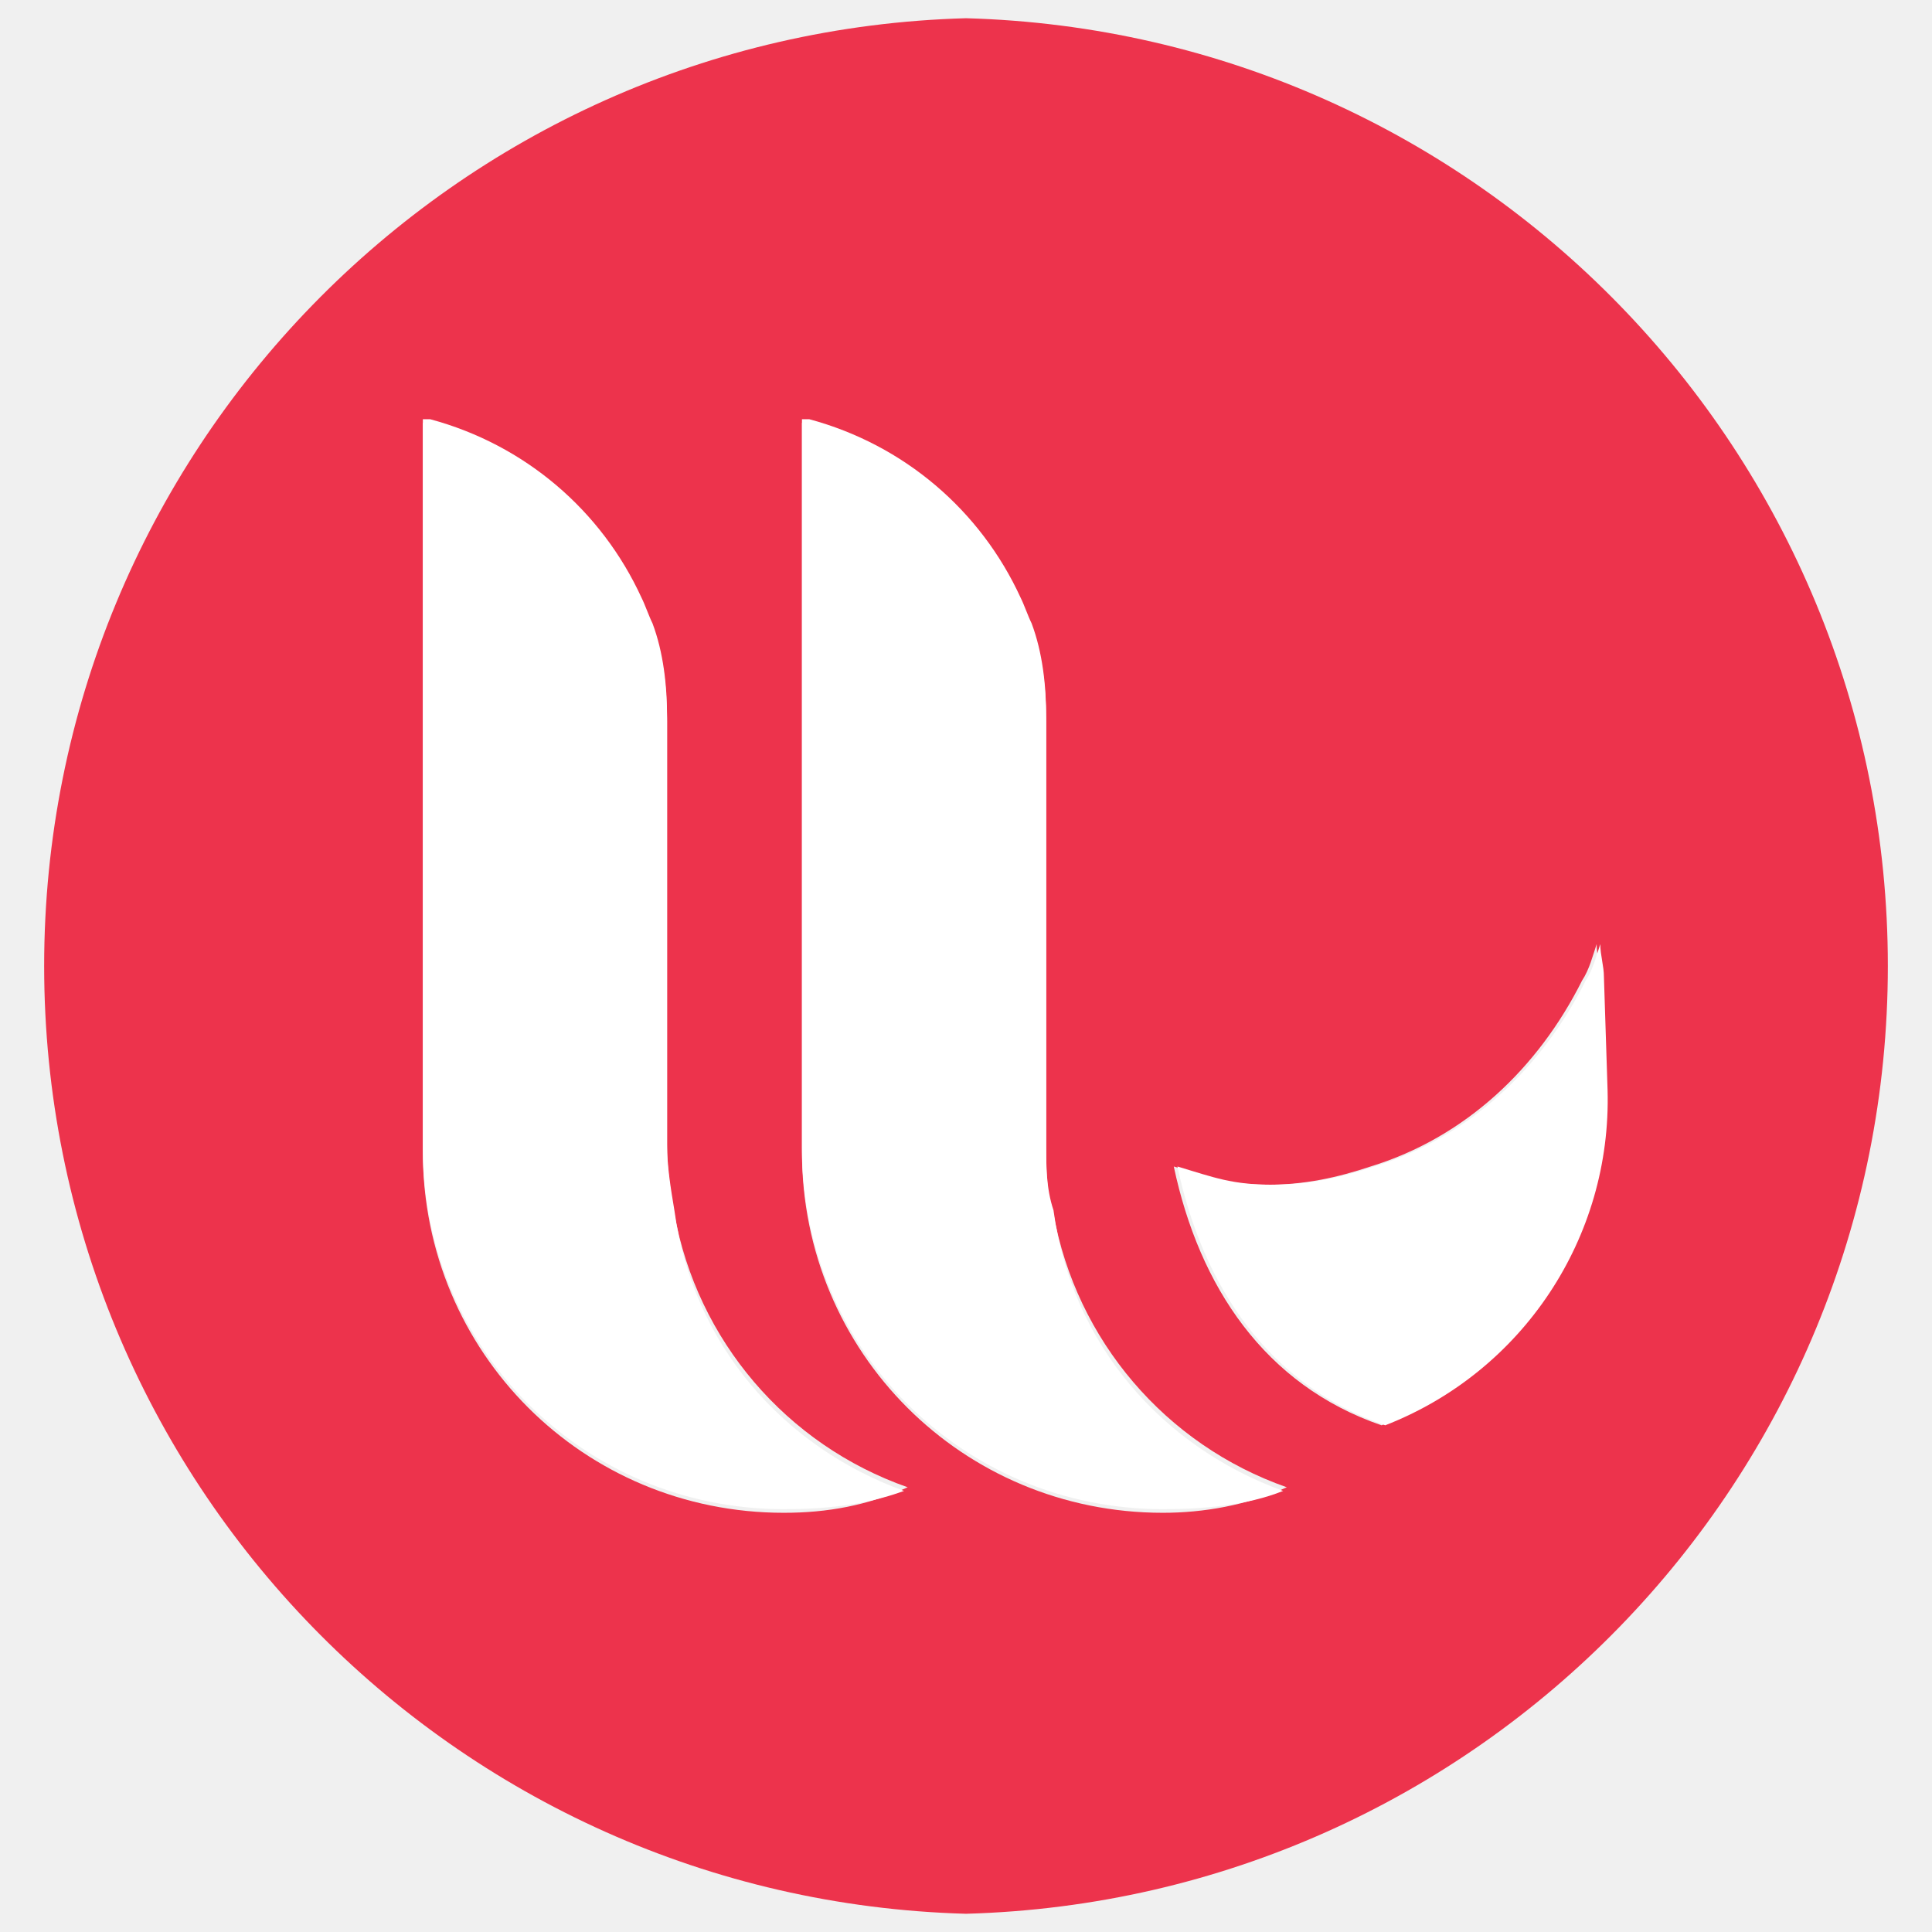
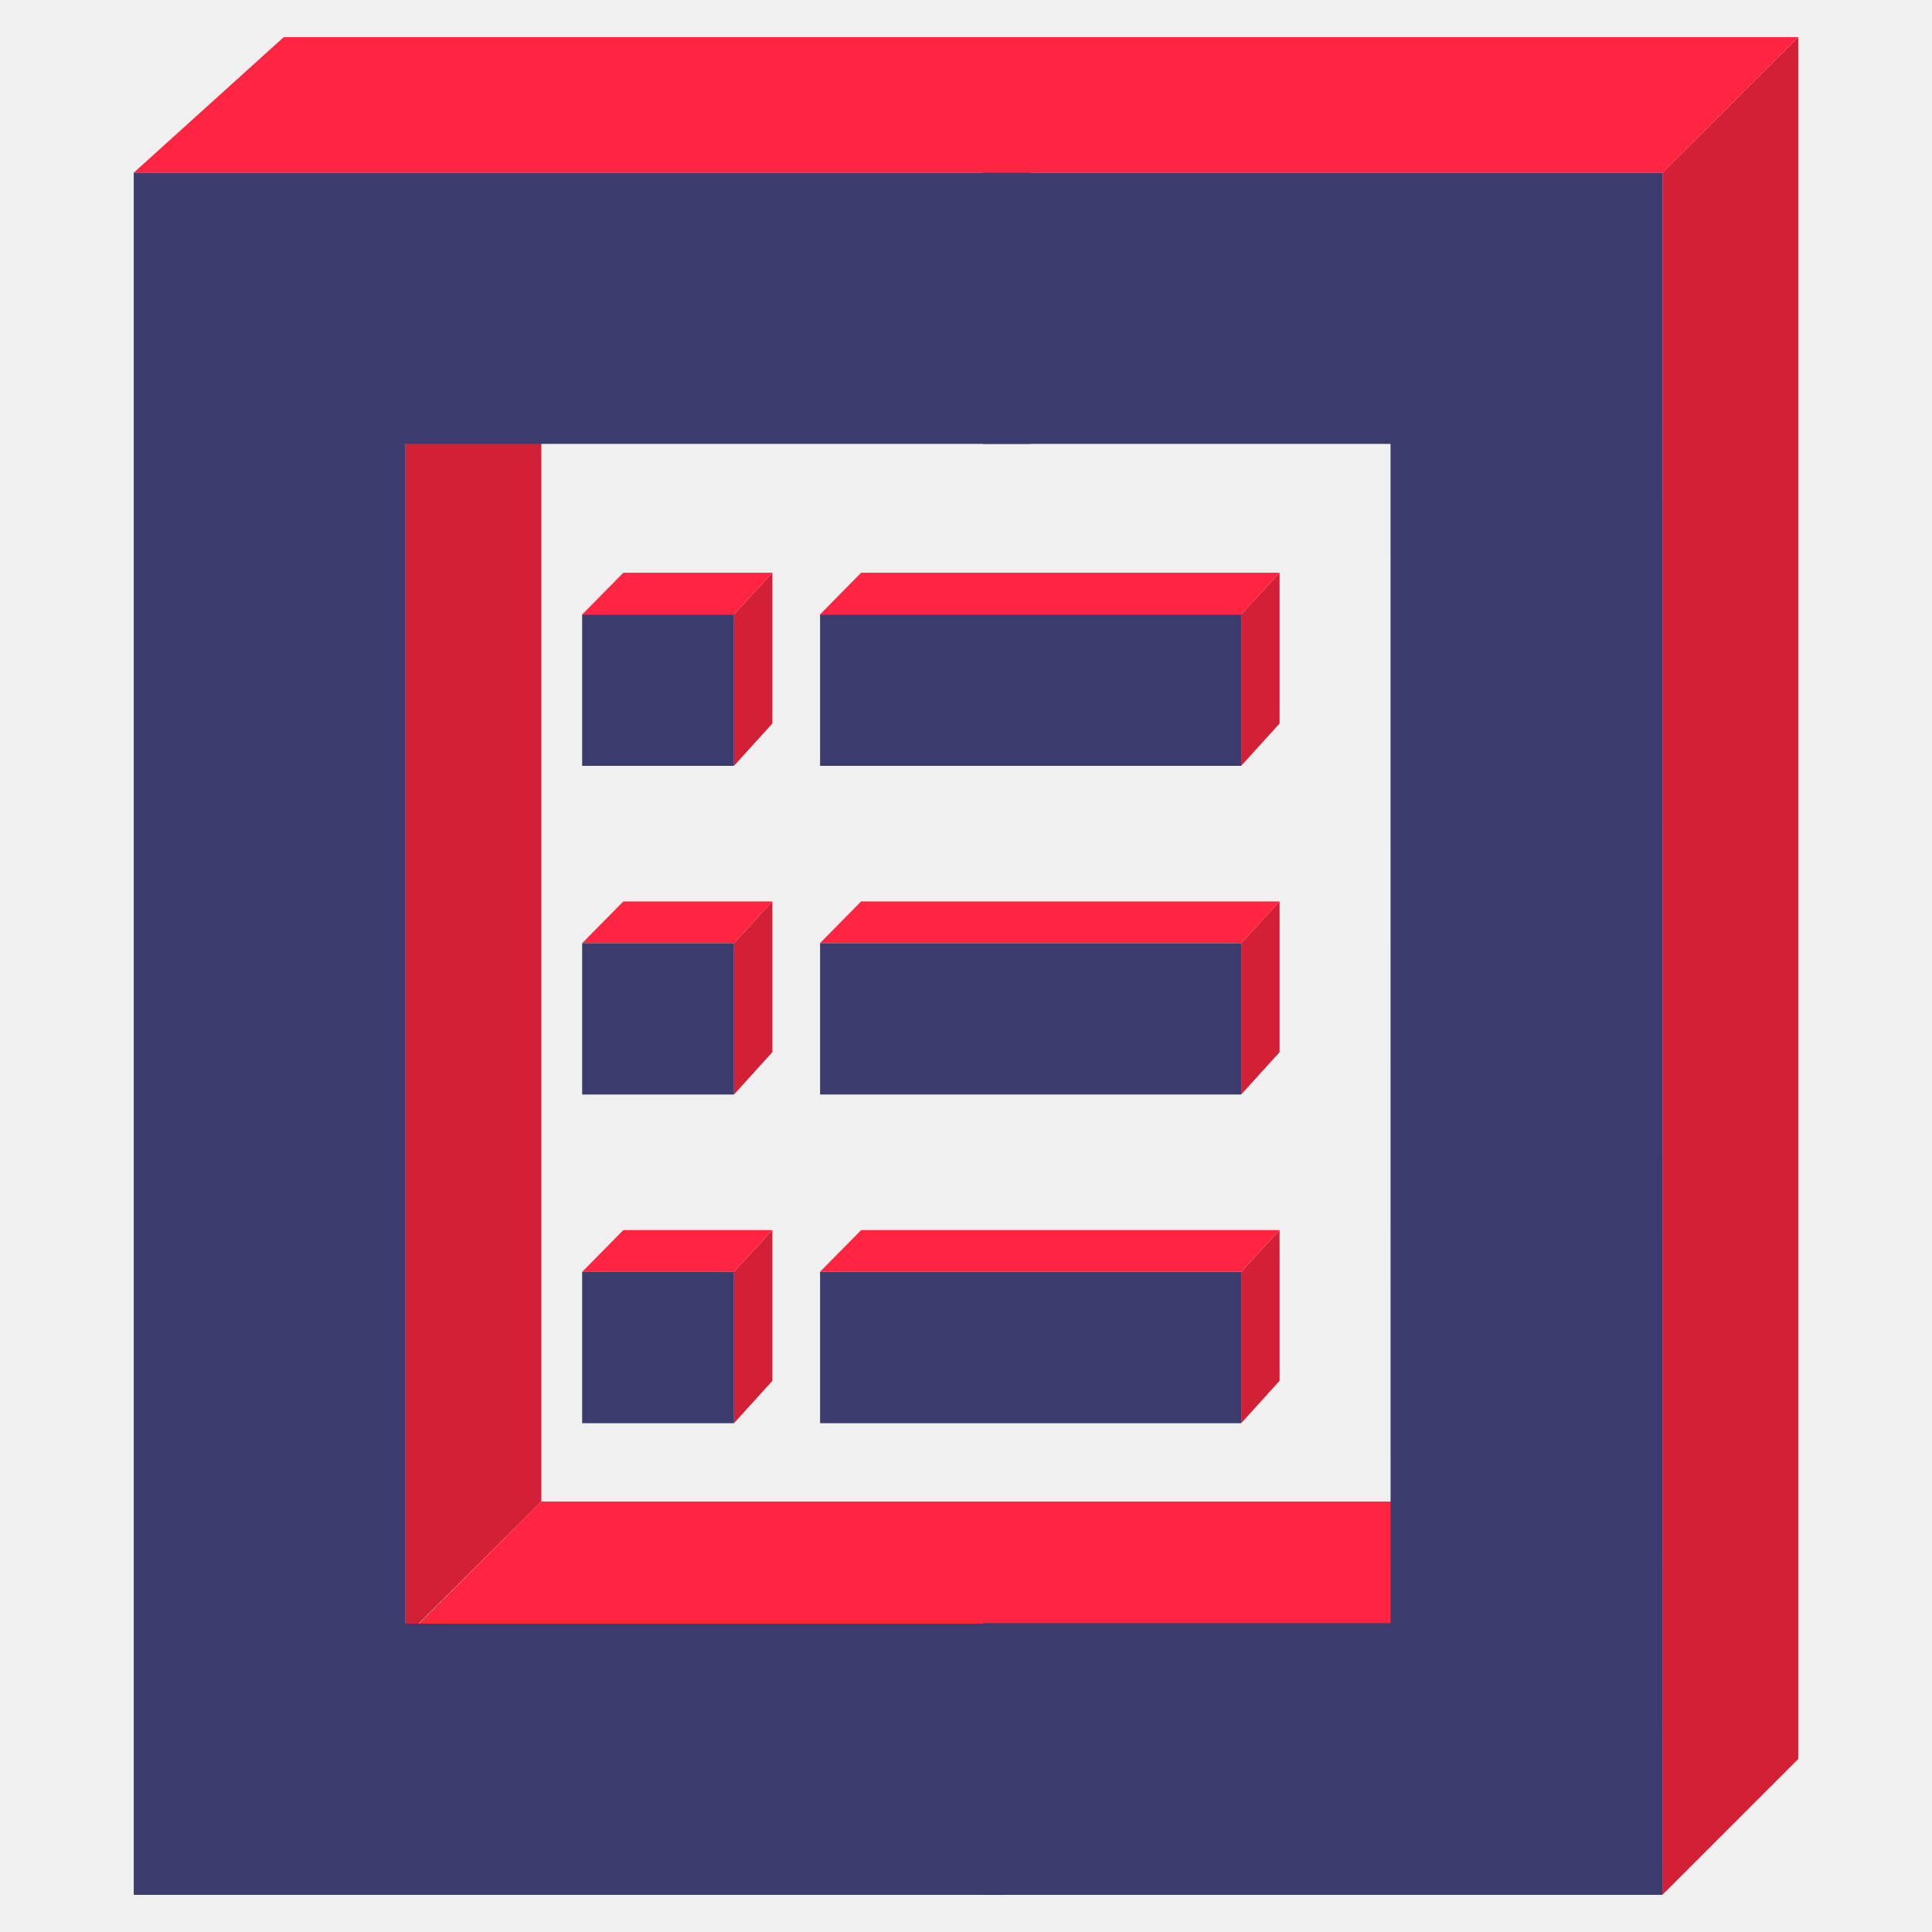
- <svg xmlns="http://www.w3.org/2000/svg" viewBox="0 0 53 53">
-   <path fill="#ed334c" d="M26.5.5a26.01 26.01 0 000 52 26.01 26.01 0 000-52zm-5 41c-5.5 0-9.9-4.4-9.9-9.9v-20h.2c2.6.7 4.7 2.5 5.8 4.9.1.2.2.5.3.7.3.8.4 1.7.4 2.6v11.7c0 .6.1 1.2.2 1.8a9.8 9.8 0 006.4 7.5c-1.1.5-2.2.7-3.4.7zm10.4 0c-5.5 0-9.9-4.4-9.9-9.9v-20h.2c2.6.7 4.7 2.5 5.8 4.9.1.2.2.5.3.7.3.8.4 1.7.4 2.6v11.7c0 .6 0 1.2.2 1.8a9.8 9.8 0 006.4 7.5c-1.1.5-2.3.7-3.4.7zm9.9-5.2a10 10 0 01-3.9 2.8c-3.2-1.1-5-3.8-5.7-7.1 1 .3 1.5.5 2.6.5 1 0 1.9-.2 2.8-.5 2.6-.8 4.6-2.7 5.8-5.1.2-.3.3-.7.4-1 0 .3.1.6.1.9l.1 3.1c.2 2.4-.7 4.7-2.2 6.4z" />
-   <path fill="#FFF" d="M44.1 29.9a9.58 9.58 0 01-6.1 9.2c-3.2-1.1-5-3.8-5.7-7.1 1 .3 1.5.5 2.6.5 1 0 1.9-.2 2.8-.5 2.6-.8 4.6-2.7 5.8-5.1.2-.3.3-.7.4-1 0 .3.1.6.1.9l.1 3.1z" />
-   <path fill="#FFF" d="M35.2 40.9c-1 .4-2.2.5-3.3.5-5.5 0-9.9-4.4-9.9-9.9v-20h.2c2.6.7 4.7 2.5 5.8 4.9.1.2.2.5.3.7.3.8.4 1.7.4 2.6v11.7c0 .6 0 1.2.2 1.8.5 3.7 3 6.5 6.3 7.7z" />
-   <path fill="#FFF" d="M24.8 40.9c-1.1.4-2.2.5-3.3.5-5.5 0-9.9-4.4-9.9-9.9v-20h.2c2.6.7 4.7 2.5 5.8 4.9.1.2.2.5.3.7.3.8.4 1.7.4 2.6v11.7c0 .6.1 1.2.2 1.8.5 3.7 3 6.5 6.3 7.7z" />
+ <svg xmlns="http://www.w3.org/2000/svg" width="520" height="520">
+   <g fill="none" fill-rule="evenodd">
+     <path fill="#D22136" fill-rule="nonzero" d="M145.702 404.144V108.52h-36.556v331.997zM447.444 46.478 484 10v463.43L447.427 510" />
+     <path fill="#FF2540" fill-rule="nonzero" d="M109.137 440.623H372.47l36.75-36.479H145.694zM36 46.478 76.364 10H484l-36.556 36.478z" />
+     <path fill="#3B3B6D" fill-rule="nonzero" d="M36 46.478h241.38v72.99H109.146V437.01h160.92V510H36z" />
+     <path fill="#D22136" fill-rule="nonzero" d="m197.558 165.392 10.334-11.237v40.564l-10.334 11.405" />
+     <path fill="#FF2540" fill-rule="nonzero" d="m167.774 154.155-11.084 11.236h40.868l10.334-11.236" />
+     <path fill="#3B3B6D" d="M156.69 165.392h40.868v40.733H156.69z" />
+     <path fill="#D22136" fill-rule="nonzero" d="m334.068 165.392 10.334-11.237v40.564l-10.334 11.405" />
+     <path fill="#FF2540" fill-rule="nonzero" d="m231.776 154.155-11.084 11.236h113.376l10.334-11.236" />
+     <path fill="#3B3B6D" d="M220.722 165.392h113.346v40.732H220.723z" />
+     <path fill="#D22136" fill-rule="nonzero" d="m334.068 253.856 10.334-11.237v40.564l-10.334 11.405" />
+     <path fill="#FF2540" fill-rule="nonzero" d="m231.776 242.62-11.084 11.235h113.376l10.334-11.236" />
+     <path fill="#3B3B6D" d="M220.722 253.856h113.346v40.732H220.723z" />
+     <path fill="#D22136" fill-rule="nonzero" d="m334.068 342.32 10.334-11.237v40.564l-10.334 11.405" />
+     <path fill="#FF2540" fill-rule="nonzero" d="m231.776 331.083-11.084 11.236h113.376l10.334-11.236" />
+     <path fill="#3B3B6D" d="M220.722 342.32h113.346v40.732H220.723z" />
+     <path fill="#D22136" fill-rule="nonzero" d="m197.558 253.856 10.334-11.237v40.564l-10.334 11.405" />
+     <path fill="#FF2540" fill-rule="nonzero" d="m167.774 242.62-11.084 11.235h40.868l10.334-11.236" />
+     <path fill="#3B3B6D" d="M156.69 253.856h40.868v40.733H156.69z" />
+     <path fill="#D22136" fill-rule="nonzero" d="m197.558 342.32 10.334-11.237v40.564l-10.334 11.405" />
+     <path fill="#FF2540" fill-rule="nonzero" d="M167.774 331.083 156.69 342.32h40.868l10.334-11.236" />
+     <path fill="#3B3B6D" d="M156.69 342.32h40.868v40.733H156.69z" />
+     <path fill="#3B3B6D" fill-rule="nonzero" d="M447.427 46.478H264.563v72.99h109.702l.017 317.4H264.563V510h182.864z" />
+   </g>
</svg>
